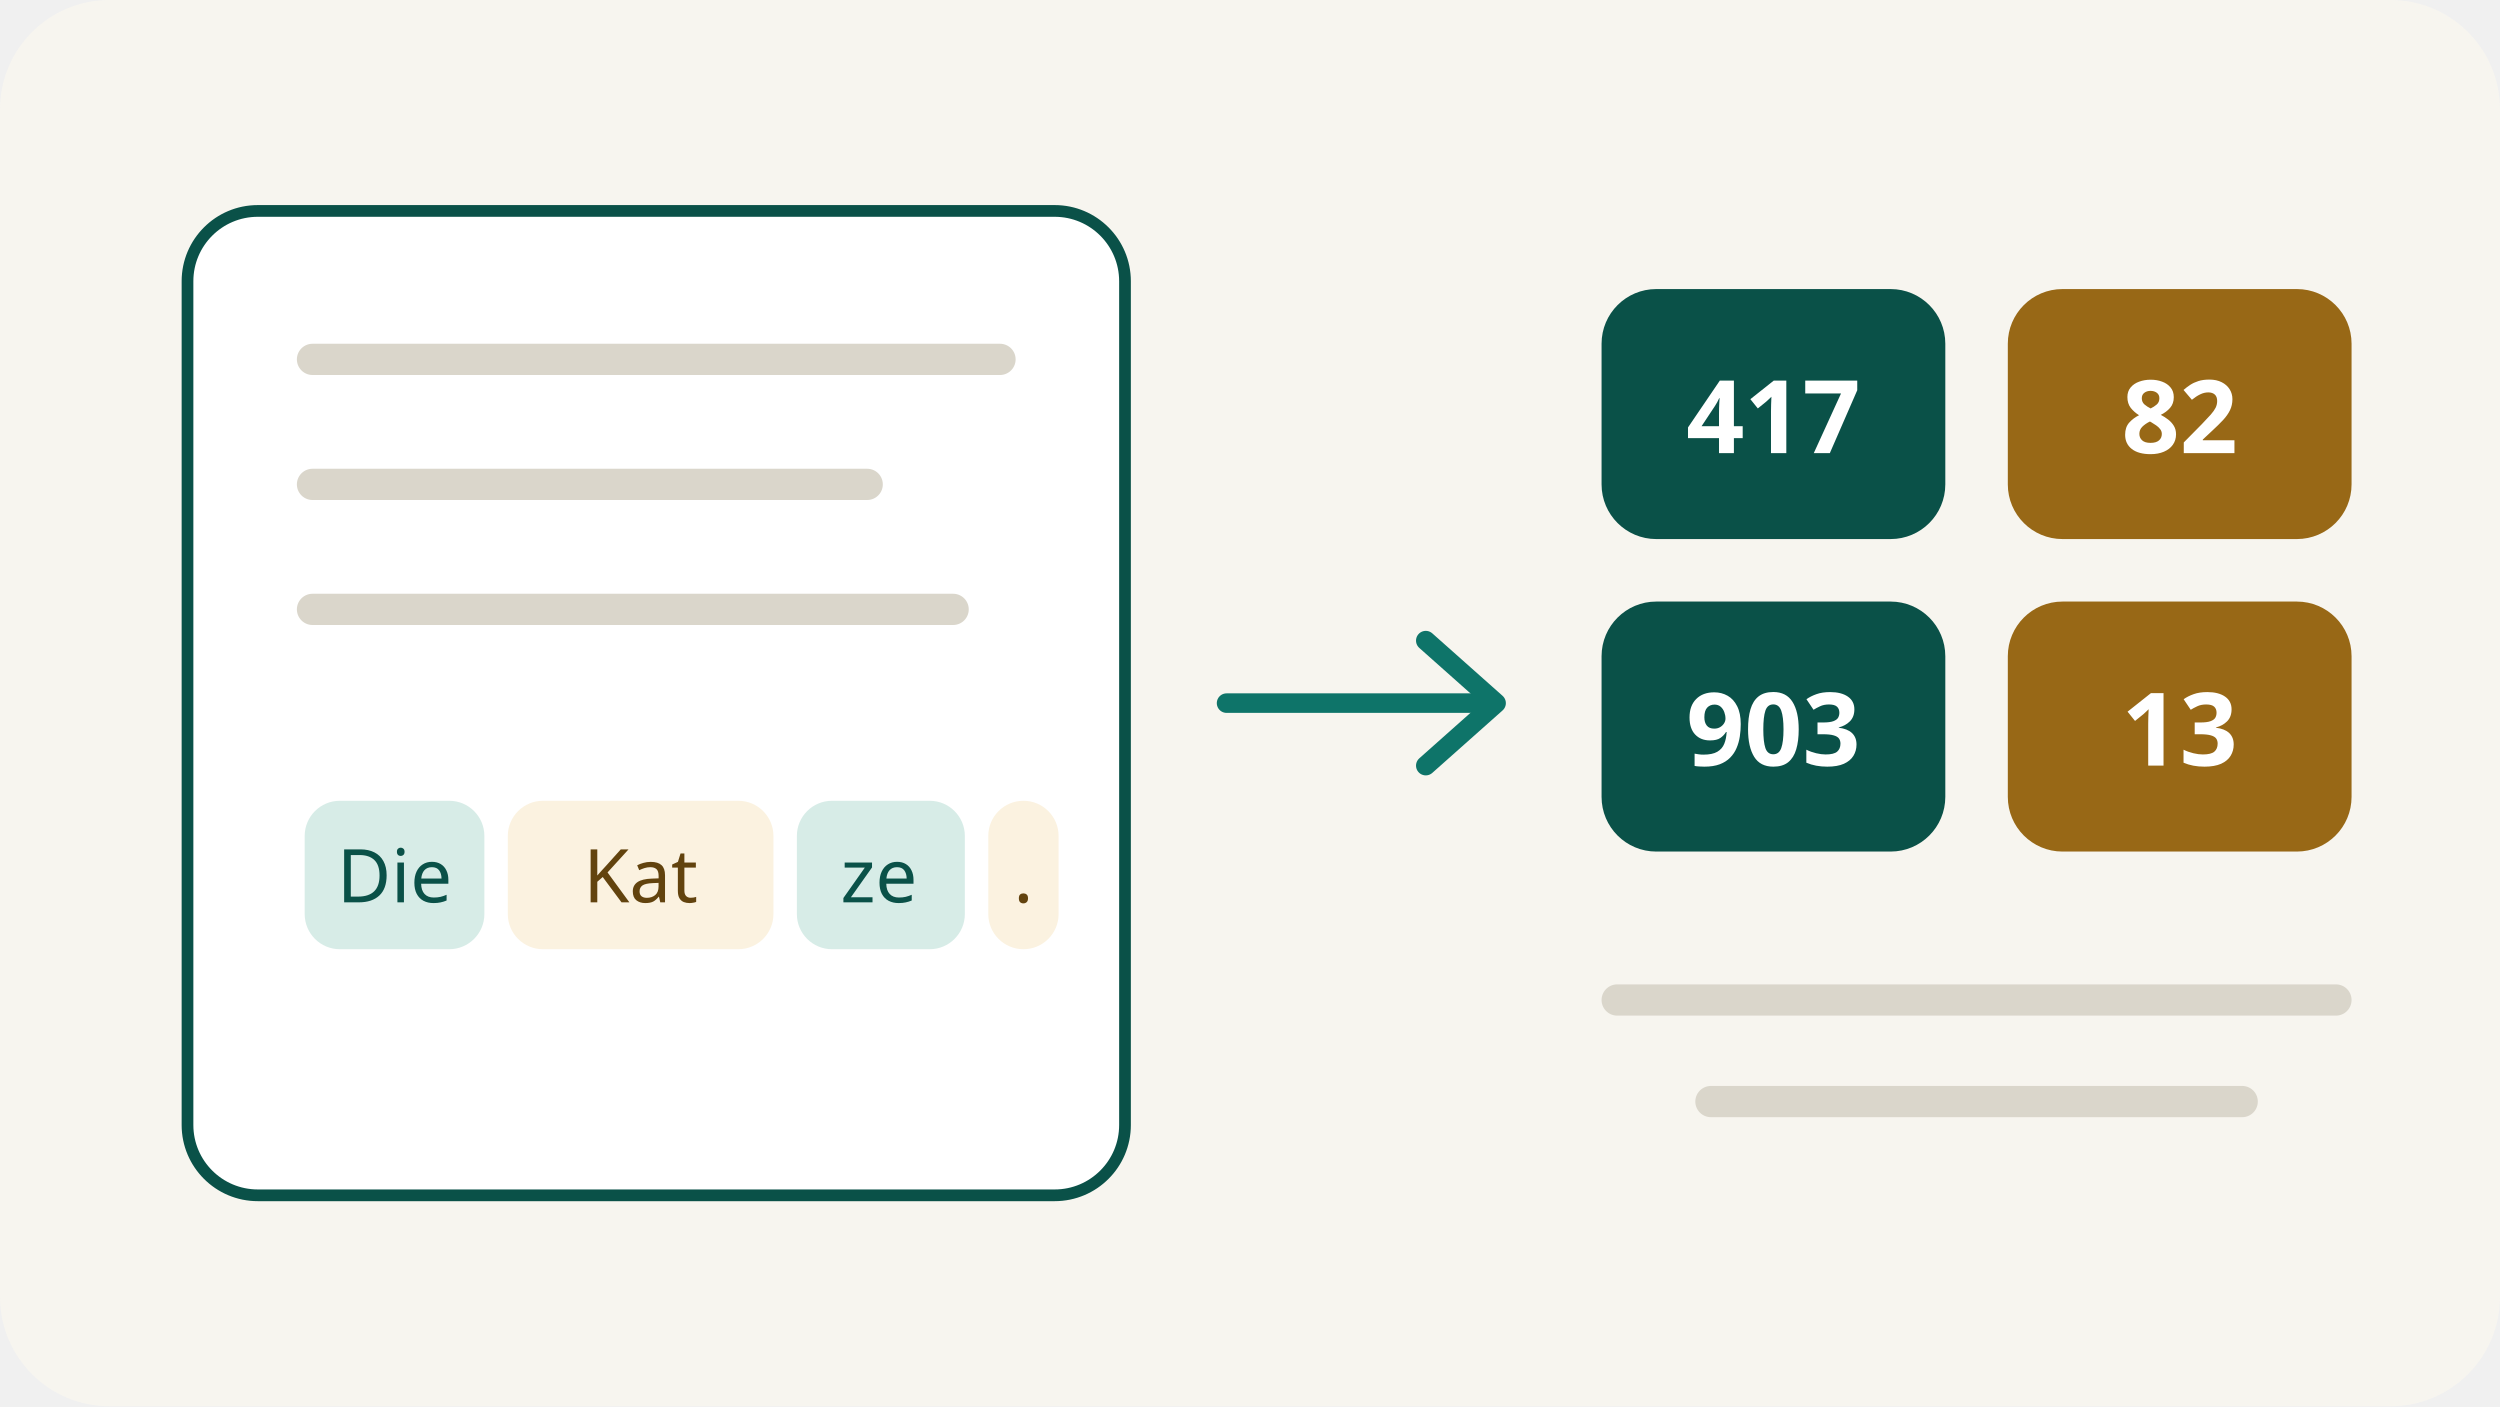
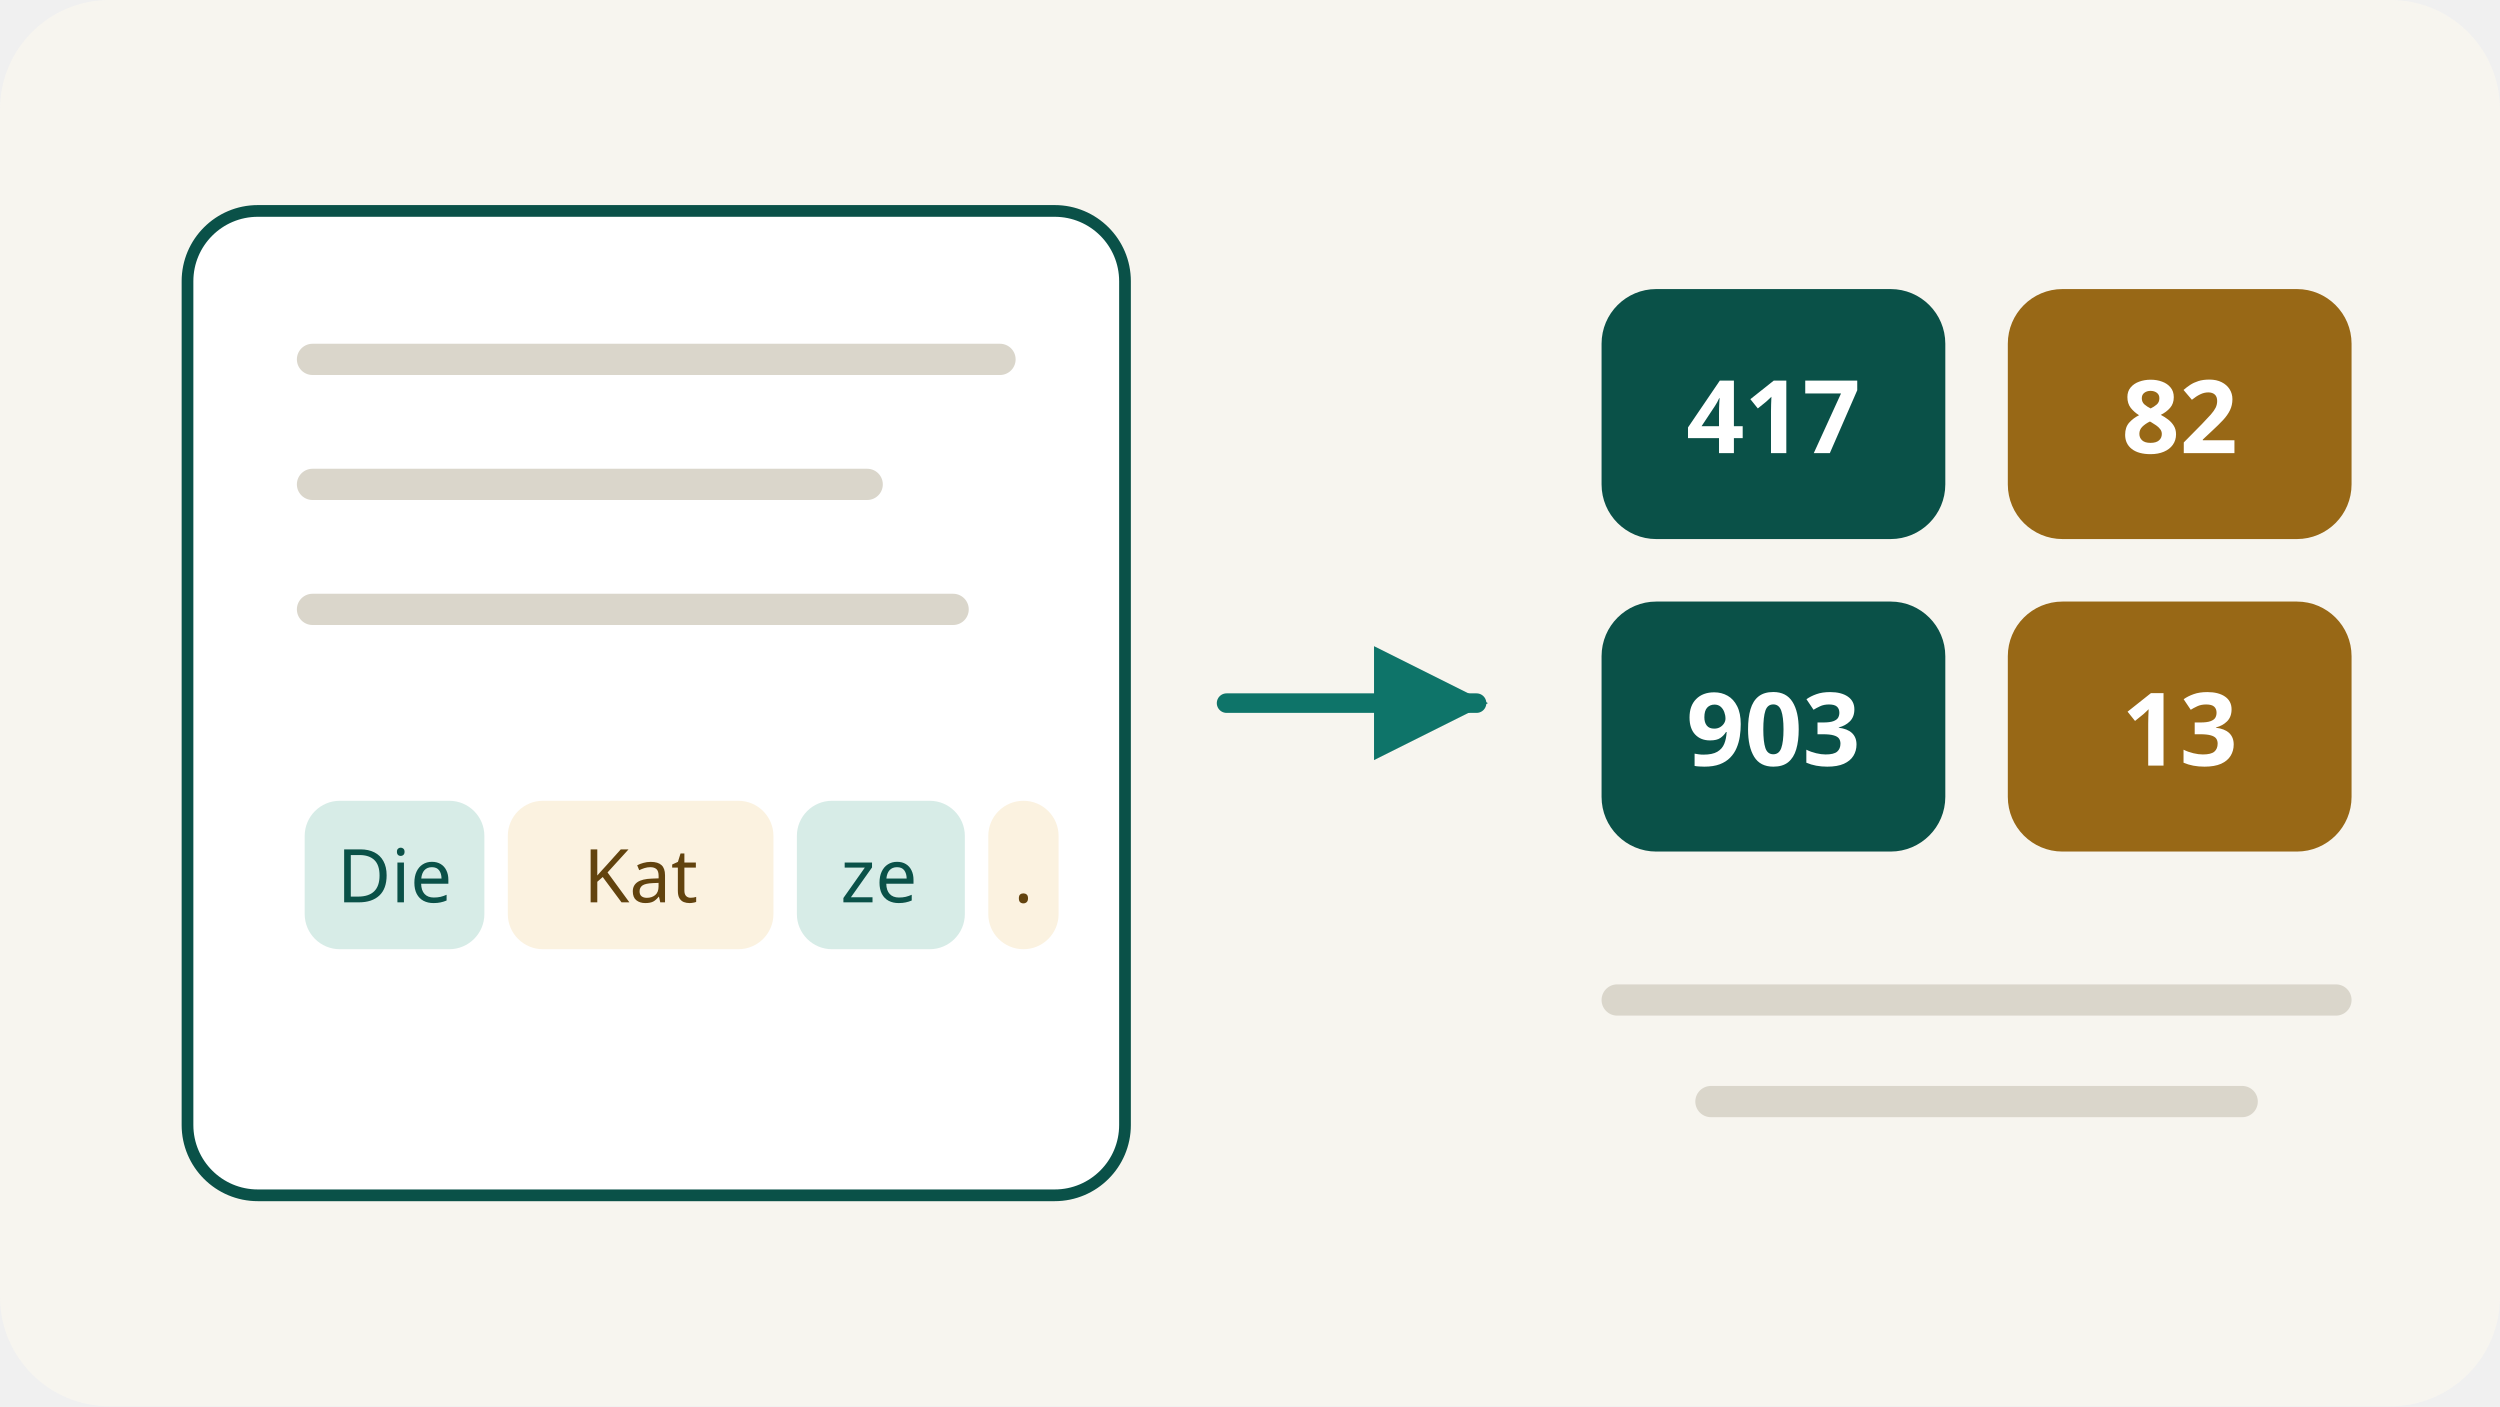
<svg xmlns="http://www.w3.org/2000/svg" viewBox="0 0 640 360" role="img">
+   <defs>
+     <marker id="ablaufPfeilDe" viewBox="0 0 12 12" refX="10" refY="6" markerWidth="7" markerHeight="7" orient="auto">
+       <path d="M1 1 11 6 1 11Z" fill="#0E7469" />
+     </marker>
+   </defs>
  <rect width="640" height="360" rx="28" fill="#F7F5EF" />
  <rect x="48" y="54" width="240" height="252" rx="18" fill="#FFFFFF" stroke="#0A5148" stroke-width="3" />
  <path d="M80 92h176M80 124h142M80 156h164" stroke="#DAD6CB" stroke-width="8" stroke-linecap="round" />
  <rect x="78" y="205" width="46" height="38" rx="9" fill="#D7ECE7" />
  <rect x="130" y="205" width="68" height="38" rx="9" fill="#FBF2E0" />
  <rect x="204" y="205" width="43" height="38" rx="9" fill="#D7ECE7" />
  <rect x="253" y="205" width="18" height="38" rx="9" fill="#FBF2E0" />
  <text x="101" y="231" text-anchor="middle" font-family="IBM Plex Sans, sans-serif" font-size="19" fill="#0A5148">Die</text>
  <text x="164" y="231" text-anchor="middle" font-family="IBM Plex Sans, sans-serif" font-size="19" fill="#62430E"> Kat</text>
  <text x="225" y="231" text-anchor="middle" font-family="IBM Plex Sans, sans-serif" font-size="19" fill="#0A5148">ze</text>
  <text x="262" y="231" text-anchor="middle" font-family="IBM Plex Sans, sans-serif" font-size="19" fill="#62430E">.</text>
-   <path d="M314 180h64" stroke="#0E7469" stroke-width="5" stroke-linecap="round" />
-   <path d="m365 164 18 16-18 16" fill="none" stroke="#0E7469" stroke-width="5" stroke-linecap="round" stroke-linejoin="round" />
+   <path d="M314 180h64" fill="none" stroke="#0E7469" stroke-width="5" stroke-linecap="round" marker-end="url(#ablaufPfeilDe)" />
  <g font-family="IBM Plex Sans, sans-serif" font-size="26" font-weight="600" text-anchor="middle">
    <rect x="410" y="74" width="88" height="64" rx="14" fill="#0A5148" />
    <text x="454" y="116" fill="#FFFFFF">417</text>
    <rect x="514" y="74" width="88" height="64" rx="14" fill="#986816" />
    <text x="558" y="116" fill="#FFFFFF">82</text>
    <rect x="410" y="154" width="88" height="64" rx="14" fill="#0A5148" />
    <text x="454" y="196" fill="#FFFFFF">903</text>
    <rect x="514" y="154" width="88" height="64" rx="14" fill="#986816" />
    <text x="558" y="196" fill="#FFFFFF">13</text>
  </g>
  <path d="M414 256h184" stroke="#DAD6CB" stroke-width="8" stroke-linecap="round" />
  <path d="M438 282h136" stroke="#DAD6CB" stroke-width="8" stroke-linecap="round" />
</svg>
